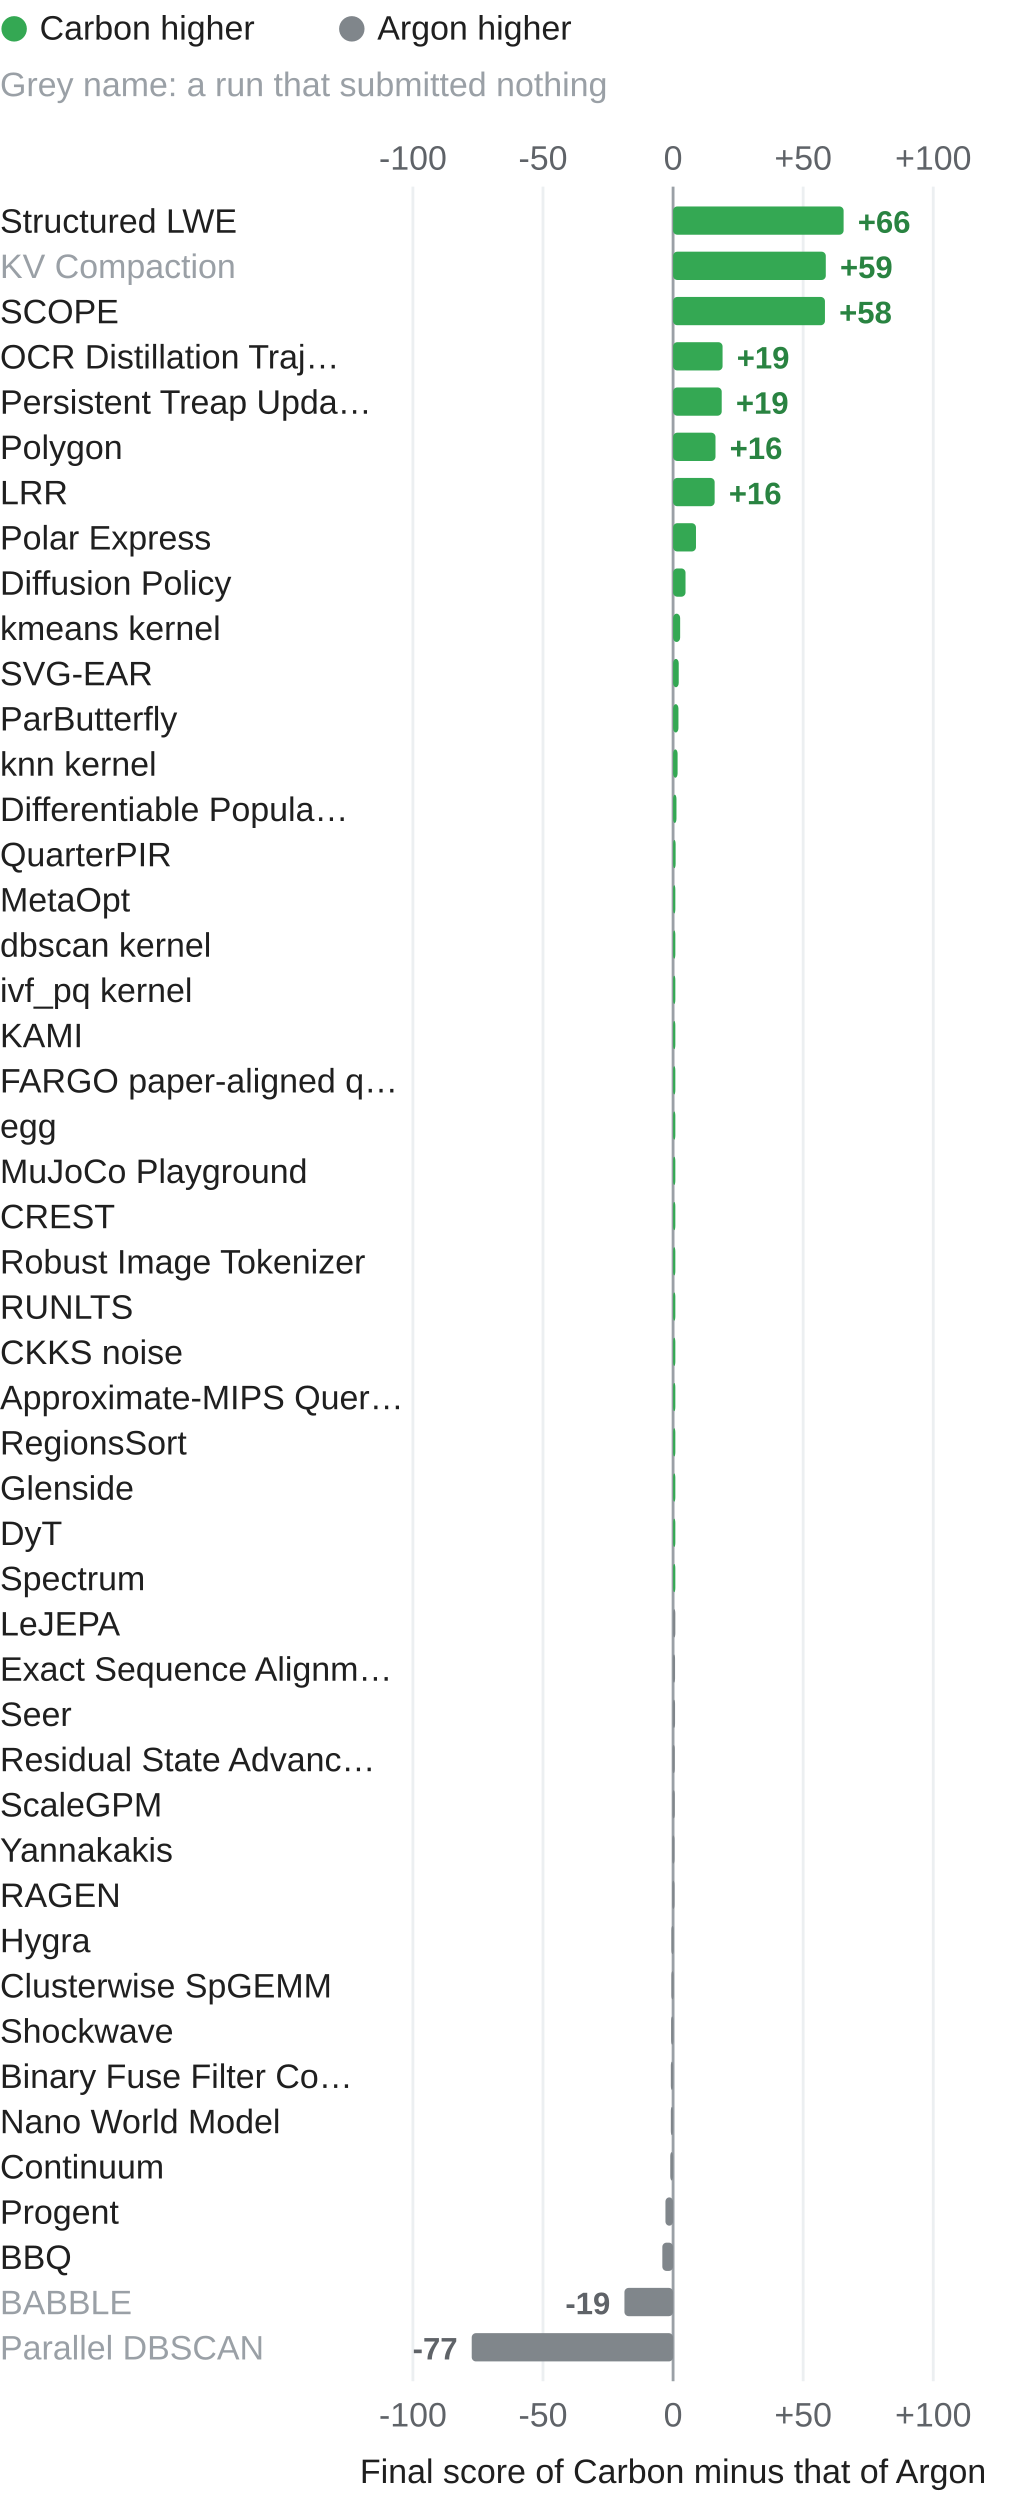
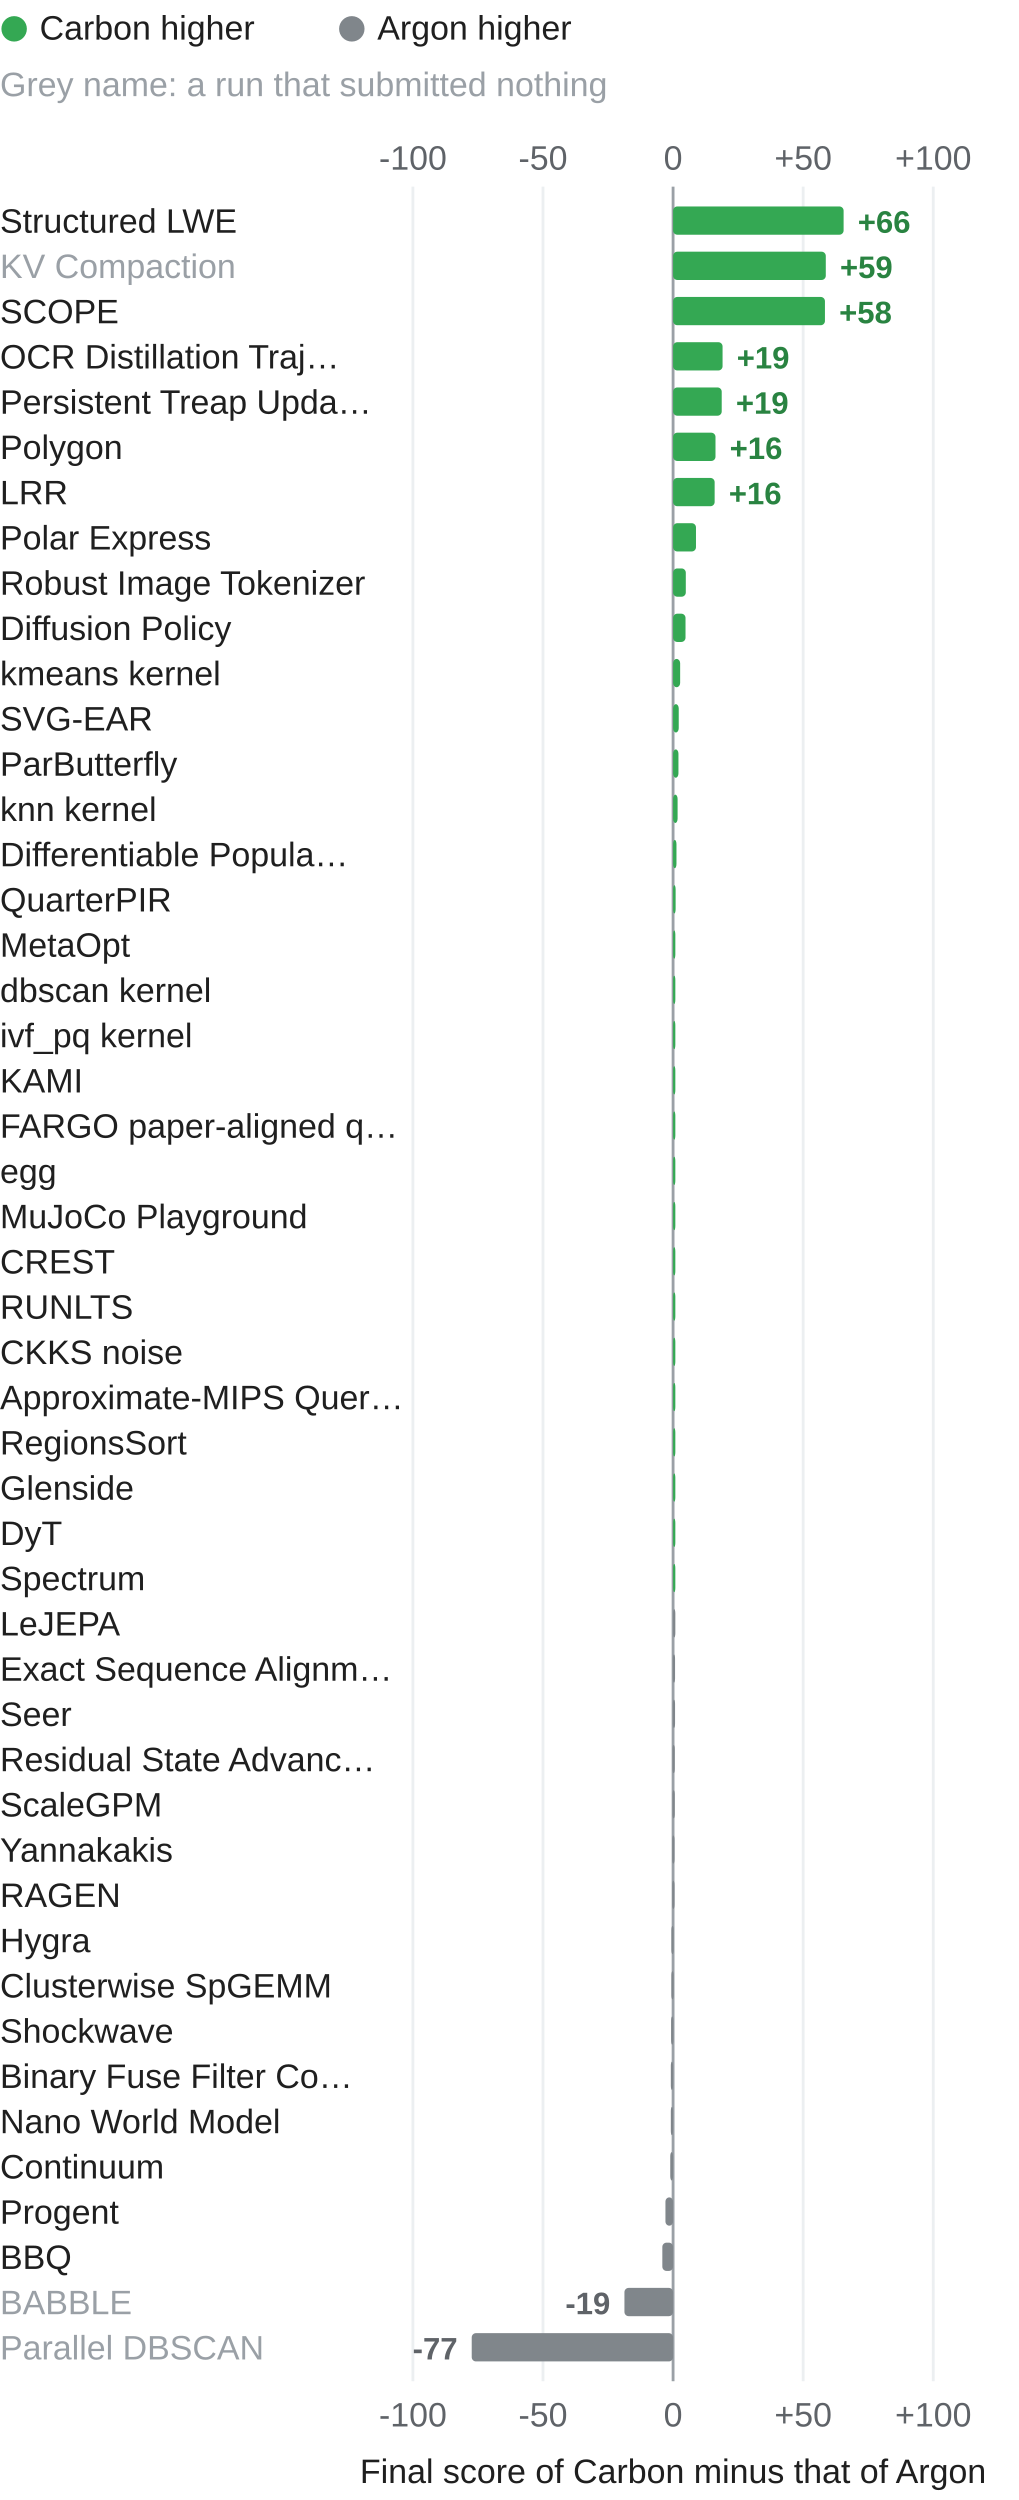
- <svg xmlns="http://www.w3.org/2000/svg" class="narrow" viewBox="0 0 360 884" font-family="'Hanken Grotesk', 'Helvetica Neue', Arial, sans-serif" role="img" aria-label="Final score of Gemini 4 Carbon minus that of Gemini 4 Argon on each task: Structured LWE +66; KV Compaction +59; SCOPE +58; OCR Distillation Trajectory Sampling +19; Persistent Treap Update Engine +19; Polygon +16; LRR +16; Polar Express +9; Diffusion Policy +5; kmeans kernel +3; SVG-EAR +2; ParButterfly +2; knn kernel +2; Differentiable Population Statistics +1; QuarterPIR +1; MetaOpt +1; dbscan kernel +1; ivf_pq kernel +1; KAMI +1; FARGO paper-aligned query core 0; egg 0; MuJoCo Playground 0; CREST 0; Robust Image Tokenizer 0; RUNLTS 0; CKKS noise 0; Approximate-MIPS Query Stopping 0; RegionsSort 0; Glenside 0; DyT 0; Spectrum 0; LeJEPA 0; Exact Sequence Alignment 0; Seer 0; Residual State Advancement 0; ScaleGPM 0; Yannakakis 0; RAGEN 0; Hygra -1; Clusterwise SpGEMM -1; Shockwave -1; Binary Fuse Filter Construction and Lookup -1; Nano World Model -1; Continuum -1; Progent -3; BBQ -4; BABBLE -19; Parallel DBSCAN -77.">
+ <svg xmlns="http://www.w3.org/2000/svg" class="narrow" viewBox="0 0 360 884" font-family="'Hanken Grotesk', 'Helvetica Neue', Arial, sans-serif" role="img" aria-label="Final score of Gemini 4 Carbon minus that of Gemini 4 Argon on each task: Structured LWE +66; KV Compaction +59; SCOPE +58; OCR Distillation Trajectory Sampling +19; Persistent Treap Update Engine +19; Polygon +16; LRR +16; Polar Express +9; Robust Image Tokenizer +5; Diffusion Policy +5; kmeans kernel +3; SVG-EAR +2; ParButterfly +2; knn kernel +2; Differentiable Population Statistics +1; QuarterPIR +1; MetaOpt +1; dbscan kernel +1; ivf_pq kernel +1; KAMI +1; FARGO paper-aligned query core 0; egg 0; MuJoCo Playground 0; CREST 0; RUNLTS 0; CKKS noise 0; Approximate-MIPS Query Stopping 0; RegionsSort 0; Glenside 0; DyT 0; Spectrum 0; LeJEPA 0; Exact Sequence Alignment 0; Seer 0; Residual State Advancement 0; ScaleGPM 0; Yannakakis 0; RAGEN 0; Hygra -1; Clusterwise SpGEMM -1; Shockwave -1; Binary Fuse Filter Construction and Lookup -1; Nano World Model -1; Continuum -1; Progent -3; BBQ -4; BABBLE -19; Parallel DBSCAN -77.">
  <circle cx="5.0" cy="10.2" r="4.5" fill="#34a853" />
  <text x="14.0" y="14.0" font-size="12" font-weight="500" fill="#1f1f1f">Carbon higher</text>
  <circle cx="124.4" cy="10.2" r="4.5" fill="#80868b" />
  <text x="133.4" y="14.0" font-size="12" font-weight="500" fill="#1f1f1f">Argon higher</text>
  <text x="0.0" y="34.0" font-size="12" font-weight="500" fill="#9aa0a6">Grey name: a run that submitted nothing</text>
  <line x1="146.0" x2="146.0" y1="66" y2="842" stroke="#eceff1" stroke-width="1" />
  <text x="146.0" y="60.0" font-size="12" font-weight="400" fill="#5f6368" text-anchor="middle">-100</text>
  <text x="146.0" y="858.0" font-size="12" font-weight="400" fill="#5f6368" text-anchor="middle">-100</text>
  <line x1="192.0" x2="192.0" y1="66" y2="842" stroke="#eceff1" stroke-width="1" />
  <text x="192.0" y="60.0" font-size="12" font-weight="400" fill="#5f6368" text-anchor="middle">-50</text>
  <text x="192.0" y="858.0" font-size="12" font-weight="400" fill="#5f6368" text-anchor="middle">-50</text>
  <line x1="238.0" x2="238.0" y1="66" y2="842" stroke="#9aa0a6" stroke-width="1" />
  <text x="238.0" y="60.0" font-size="12" font-weight="400" fill="#5f6368" text-anchor="middle">0</text>
  <text x="238.0" y="858.0" font-size="12" font-weight="400" fill="#5f6368" text-anchor="middle">0</text>
  <line x1="284.0" x2="284.0" y1="66" y2="842" stroke="#eceff1" stroke-width="1" />
  <text x="284.0" y="60.0" font-size="12" font-weight="400" fill="#5f6368" text-anchor="middle">+50</text>
  <text x="284.0" y="858.0" font-size="12" font-weight="400" fill="#5f6368" text-anchor="middle">+50</text>
  <line x1="330.0" x2="330.0" y1="66" y2="842" stroke="#eceff1" stroke-width="1" />
  <text x="330.0" y="60.0" font-size="12" font-weight="400" fill="#5f6368" text-anchor="middle">+100</text>
  <text x="330.0" y="858.0" font-size="12" font-weight="400" fill="#5f6368" text-anchor="middle">+100</text>
  <text x="238.0" y="878.0" font-size="12" font-weight="500" fill="#1f1f1f" text-anchor="middle">Final score of Carbon minus that of Argon</text>
  <text x="0.0" y="82.3" font-size="12" font-weight="500" fill="#1f1f1f">Structured LWE</text>
  <rect x="238.0" y="73.0" width="60.3" height="10" rx="1.5" fill="#34a853" />
  <text x="303.3" y="82.3" font-size="11" font-weight="600" fill="#298341">+66</text>
  <text x="0.0" y="98.3" font-size="12" font-weight="500" fill="#9aa0a6">KV Compaction</text>
  <rect x="238.0" y="89.0" width="54.0" height="10" rx="1.5" fill="#34a853" />
  <text x="297.0" y="98.3" font-size="11" font-weight="600" fill="#298341">+59</text>
  <text x="0.0" y="114.3" font-size="12" font-weight="500" fill="#1f1f1f">SCOPE</text>
  <rect x="238.0" y="105.0" width="53.7" height="10" rx="1.5" fill="#34a853" />
  <text x="296.7" y="114.3" font-size="11" font-weight="600" fill="#298341">+58</text>
  <text x="0.0" y="130.3" font-size="12" font-weight="500" fill="#1f1f1f">OCR Distillation Traj…</text>
  <rect x="238.0" y="121.0" width="17.5" height="10" rx="1.5" fill="#34a853" />
  <text x="260.5" y="130.3" font-size="11" font-weight="600" fill="#298341">+19</text>
  <text x="0.0" y="146.3" font-size="12" font-weight="500" fill="#1f1f1f">Persistent Treap Upda…</text>
  <rect x="238.0" y="137.0" width="17.2" height="10" rx="1.5" fill="#34a853" />
  <text x="260.2" y="146.3" font-size="11" font-weight="600" fill="#298341">+19</text>
  <text x="0.0" y="162.3" font-size="12" font-weight="500" fill="#1f1f1f">Polygon</text>
  <rect x="238.0" y="153.0" width="15.0" height="10" rx="1.5" fill="#34a853" />
  <text x="258.0" y="162.3" font-size="11" font-weight="600" fill="#298341">+16</text>
  <text x="0.0" y="178.3" font-size="12" font-weight="500" fill="#1f1f1f">LRR</text>
  <rect x="238.0" y="169.0" width="14.7" height="10" rx="1.5" fill="#34a853" />
  <text x="257.7" y="178.3" font-size="11" font-weight="600" fill="#298341">+16</text>
  <text x="0.0" y="194.3" font-size="12" font-weight="500" fill="#1f1f1f">Polar Express</text>
  <rect x="238.0" y="185.0" width="8.1" height="10" rx="1.5" fill="#34a853" />
-   <text x="0.0" y="210.3" font-size="12" font-weight="500" fill="#1f1f1f">Diffusion Policy</text>
-   <rect x="238.0" y="201.0" width="4.4" height="10" rx="1.5" fill="#34a853" />
-   <text x="0.0" y="226.3" font-size="12" font-weight="500" fill="#1f1f1f">kmeans kernel</text>
-   <rect x="238.0" y="217.0" width="2.5" height="10" rx="1.5" fill="#34a853" />
-   <text x="0.0" y="242.3" font-size="12" font-weight="500" fill="#1f1f1f">SVG-EAR</text>
-   <rect x="238.0" y="233.0" width="2.0" height="10" rx="1.5" fill="#34a853" />
-   <text x="0.0" y="258.3" font-size="12" font-weight="500" fill="#1f1f1f">ParButterfly</text>
-   <rect x="238.0" y="249.0" width="1.9" height="10" rx="1.5" fill="#34a853" />
-   <text x="0.0" y="274.3" font-size="12" font-weight="500" fill="#1f1f1f">knn kernel</text>
-   <rect x="238.0" y="265.0" width="1.6" height="10" rx="1.5" fill="#34a853" />
-   <text x="0.0" y="290.3" font-size="12" font-weight="500" fill="#1f1f1f">Differentiable Popula…</text>
-   <rect x="238.0" y="281.0" width="1.2" height="10" rx="1.5" fill="#34a853" />
-   <text x="0.0" y="306.3" font-size="12" font-weight="500" fill="#1f1f1f">QuarterPIR</text>
-   <rect x="238.0" y="297.0" width="0.9" height="10" rx="1.5" fill="#34a853" />
-   <text x="0.0" y="322.3" font-size="12" font-weight="500" fill="#1f1f1f">MetaOpt</text>
-   <rect x="238.0" y="313.0" width="0.8" height="10" rx="1.5" fill="#34a853" />
-   <text x="0.0" y="338.3" font-size="12" font-weight="500" fill="#1f1f1f">dbscan kernel</text>
+   <text x="0.0" y="210.3" font-size="12" font-weight="500" fill="#1f1f1f">Robust Image Tokenizer</text>
+   <rect x="238.0" y="201.0" width="4.5" height="10" rx="1.5" fill="#34a853" />
+   <text x="0.0" y="226.3" font-size="12" font-weight="500" fill="#1f1f1f">Diffusion Policy</text>
+   <rect x="238.0" y="217.0" width="4.4" height="10" rx="1.5" fill="#34a853" />
+   <text x="0.0" y="242.3" font-size="12" font-weight="500" fill="#1f1f1f">kmeans kernel</text>
+   <rect x="238.0" y="233.0" width="2.5" height="10" rx="1.5" fill="#34a853" />
+   <text x="0.0" y="258.3" font-size="12" font-weight="500" fill="#1f1f1f">SVG-EAR</text>
+   <rect x="238.0" y="249.0" width="2.0" height="10" rx="1.5" fill="#34a853" />
+   <text x="0.0" y="274.3" font-size="12" font-weight="500" fill="#1f1f1f">ParButterfly</text>
+   <rect x="238.0" y="265.0" width="1.9" height="10" rx="1.5" fill="#34a853" />
+   <text x="0.0" y="290.3" font-size="12" font-weight="500" fill="#1f1f1f">knn kernel</text>
+   <rect x="238.0" y="281.0" width="1.6" height="10" rx="1.5" fill="#34a853" />
+   <text x="0.0" y="306.3" font-size="12" font-weight="500" fill="#1f1f1f">Differentiable Popula…</text>
+   <rect x="238.0" y="297.0" width="1.2" height="10" rx="1.5" fill="#34a853" />
+   <text x="0.0" y="322.3" font-size="12" font-weight="500" fill="#1f1f1f">QuarterPIR</text>
+   <rect x="238.0" y="313.0" width="0.9" height="10" rx="1.5" fill="#34a853" />
+   <text x="0.0" y="338.3" font-size="12" font-weight="500" fill="#1f1f1f">MetaOpt</text>
  <rect x="238.0" y="329.0" width="0.8" height="10" rx="1.5" fill="#34a853" />
-   <text x="0.0" y="354.3" font-size="12" font-weight="500" fill="#1f1f1f">ivf_pq kernel</text>
+   <text x="0.0" y="354.3" font-size="12" font-weight="500" fill="#1f1f1f">dbscan kernel</text>
  <rect x="238.0" y="345.0" width="0.8" height="10" rx="1.5" fill="#34a853" />
-   <text x="0.0" y="370.3" font-size="12" font-weight="500" fill="#1f1f1f">KAMI</text>
+   <text x="0.0" y="370.3" font-size="12" font-weight="500" fill="#1f1f1f">ivf_pq kernel</text>
  <rect x="238.0" y="361.0" width="0.8" height="10" rx="1.5" fill="#34a853" />
-   <text x="0.0" y="386.3" font-size="12" font-weight="500" fill="#1f1f1f">FARGO paper-aligned q…</text>
+   <text x="0.0" y="386.3" font-size="12" font-weight="500" fill="#1f1f1f">KAMI</text>
  <rect x="238.0" y="377.0" width="0.8" height="10" rx="1.5" fill="#34a853" />
-   <text x="0.0" y="402.3" font-size="12" font-weight="500" fill="#1f1f1f">egg</text>
+   <text x="0.0" y="402.3" font-size="12" font-weight="500" fill="#1f1f1f">FARGO paper-aligned q…</text>
  <rect x="238.0" y="393.0" width="0.8" height="10" rx="1.5" fill="#34a853" />
-   <text x="0.0" y="418.3" font-size="12" font-weight="500" fill="#1f1f1f">MuJoCo Playground</text>
+   <text x="0.0" y="418.3" font-size="12" font-weight="500" fill="#1f1f1f">egg</text>
  <rect x="238.0" y="409.0" width="0.8" height="10" rx="1.5" fill="#34a853" />
-   <text x="0.0" y="434.3" font-size="12" font-weight="500" fill="#1f1f1f">CREST</text>
+   <text x="0.0" y="434.3" font-size="12" font-weight="500" fill="#1f1f1f">MuJoCo Playground</text>
  <rect x="238.0" y="425.0" width="0.8" height="10" rx="1.5" fill="#34a853" />
-   <text x="0.0" y="450.3" font-size="12" font-weight="500" fill="#1f1f1f">Robust Image Tokenizer</text>
+   <text x="0.0" y="450.3" font-size="12" font-weight="500" fill="#1f1f1f">CREST</text>
  <rect x="238.0" y="441.0" width="0.8" height="10" rx="1.5" fill="#34a853" />
  <text x="0.0" y="466.3" font-size="12" font-weight="500" fill="#1f1f1f">RUNLTS</text>
  <rect x="238.0" y="457.0" width="0.8" height="10" rx="1.5" fill="#34a853" />
  <text x="0.0" y="482.3" font-size="12" font-weight="500" fill="#1f1f1f">CKKS noise</text>
  <rect x="238.0" y="473.0" width="0.8" height="10" rx="1.5" fill="#34a853" />
  <text x="0.0" y="498.3" font-size="12" font-weight="500" fill="#1f1f1f">Approximate-MIPS Quer…</text>
  <rect x="238.0" y="489.0" width="0.8" height="10" rx="1.5" fill="#34a853" />
  <text x="0.0" y="514.3" font-size="12" font-weight="500" fill="#1f1f1f">RegionsSort</text>
  <rect x="238.0" y="505.0" width="0.8" height="10" rx="1.5" fill="#34a853" />
  <text x="0.0" y="530.3" font-size="12" font-weight="500" fill="#1f1f1f">Glenside</text>
  <rect x="238.0" y="521.0" width="0.8" height="10" rx="1.5" fill="#34a853" />
  <text x="0.0" y="546.3" font-size="12" font-weight="500" fill="#1f1f1f">DyT</text>
  <rect x="238.0" y="537.0" width="0.8" height="10" rx="1.5" fill="#34a853" />
  <text x="0.0" y="562.3" font-size="12" font-weight="500" fill="#1f1f1f">Spectrum</text>
  <rect x="238.0" y="553.0" width="0.8" height="10" rx="1.5" fill="#34a853" />
  <text x="0.0" y="578.3" font-size="12" font-weight="500" fill="#1f1f1f">LeJEPA</text>
  <rect x="238.0" y="569.0" width="0.8" height="10" rx="1.5" fill="#80868b" />
  <text x="0.0" y="594.3" font-size="12" font-weight="500" fill="#1f1f1f">Exact Sequence Alignm…</text>
  <rect x="237.9" y="585.0" width="0.8" height="10" rx="1.5" fill="#80868b" />
  <text x="0.0" y="610.3" font-size="12" font-weight="500" fill="#1f1f1f">Seer</text>
  <rect x="237.9" y="601.0" width="0.8" height="10" rx="1.5" fill="#80868b" />
  <text x="0.0" y="626.3" font-size="12" font-weight="500" fill="#1f1f1f">Residual State Advanc…</text>
  <rect x="237.8" y="617.0" width="0.8" height="10" rx="1.5" fill="#80868b" />
  <text x="0.0" y="642.3" font-size="12" font-weight="500" fill="#1f1f1f">ScaleGPM</text>
  <rect x="237.8" y="633.0" width="0.8" height="10" rx="1.5" fill="#80868b" />
  <text x="0.0" y="658.3" font-size="12" font-weight="500" fill="#1f1f1f">Yannakakis</text>
  <rect x="237.7" y="649.0" width="0.8" height="10" rx="1.5" fill="#80868b" />
  <text x="0.0" y="674.3" font-size="12" font-weight="500" fill="#1f1f1f">RAGEN</text>
  <rect x="237.7" y="665.0" width="0.8" height="10" rx="1.5" fill="#80868b" />
  <text x="0.0" y="690.3" font-size="12" font-weight="500" fill="#1f1f1f">Hygra</text>
  <rect x="237.4" y="681.0" width="0.8" height="10" rx="1.5" fill="#80868b" />
  <text x="0.0" y="706.3" font-size="12" font-weight="500" fill="#1f1f1f">Clusterwise SpGEMM</text>
  <rect x="237.4" y="697.0" width="0.8" height="10" rx="1.5" fill="#80868b" />
  <text x="0.0" y="722.3" font-size="12" font-weight="500" fill="#1f1f1f">Shockwave</text>
  <rect x="237.3" y="713.0" width="0.8" height="10" rx="1.5" fill="#80868b" />
  <text x="0.0" y="738.3" font-size="12" font-weight="500" fill="#1f1f1f">Binary Fuse Filter Co…</text>
  <rect x="237.2" y="729.0" width="0.8" height="10" rx="1.5" fill="#80868b" />
  <text x="0.0" y="754.3" font-size="12" font-weight="500" fill="#1f1f1f">Nano World Model</text>
  <rect x="237.2" y="745.0" width="0.8" height="10" rx="1.5" fill="#80868b" />
  <text x="0.0" y="770.3" font-size="12" font-weight="500" fill="#1f1f1f">Continuum</text>
  <rect x="237.0" y="761.0" width="1.0" height="10" rx="1.5" fill="#80868b" />
  <text x="0.0" y="786.3" font-size="12" font-weight="500" fill="#1f1f1f">Progent</text>
  <rect x="235.3" y="777.0" width="2.7" height="10" rx="1.5" fill="#80868b" />
  <text x="0.0" y="802.3" font-size="12" font-weight="500" fill="#1f1f1f">BBQ</text>
  <rect x="234.2" y="793.0" width="3.8" height="10" rx="1.5" fill="#80868b" />
  <text x="0.0" y="818.3" font-size="12" font-weight="500" fill="#9aa0a6">BABBLE</text>
  <rect x="220.8" y="809.0" width="17.2" height="10" rx="1.5" fill="#80868b" />
  <text x="215.8" y="818.3" font-size="11" font-weight="600" fill="#5f6368" text-anchor="end">-19</text>
  <text x="0.0" y="834.3" font-size="12" font-weight="500" fill="#9aa0a6">Parallel DBSCAN</text>
  <rect x="166.8" y="825.0" width="71.2" height="10" rx="1.5" fill="#80868b" />
  <text x="161.8" y="834.3" font-size="11" font-weight="600" fill="#5f6368" text-anchor="end">-77</text>
</svg>
